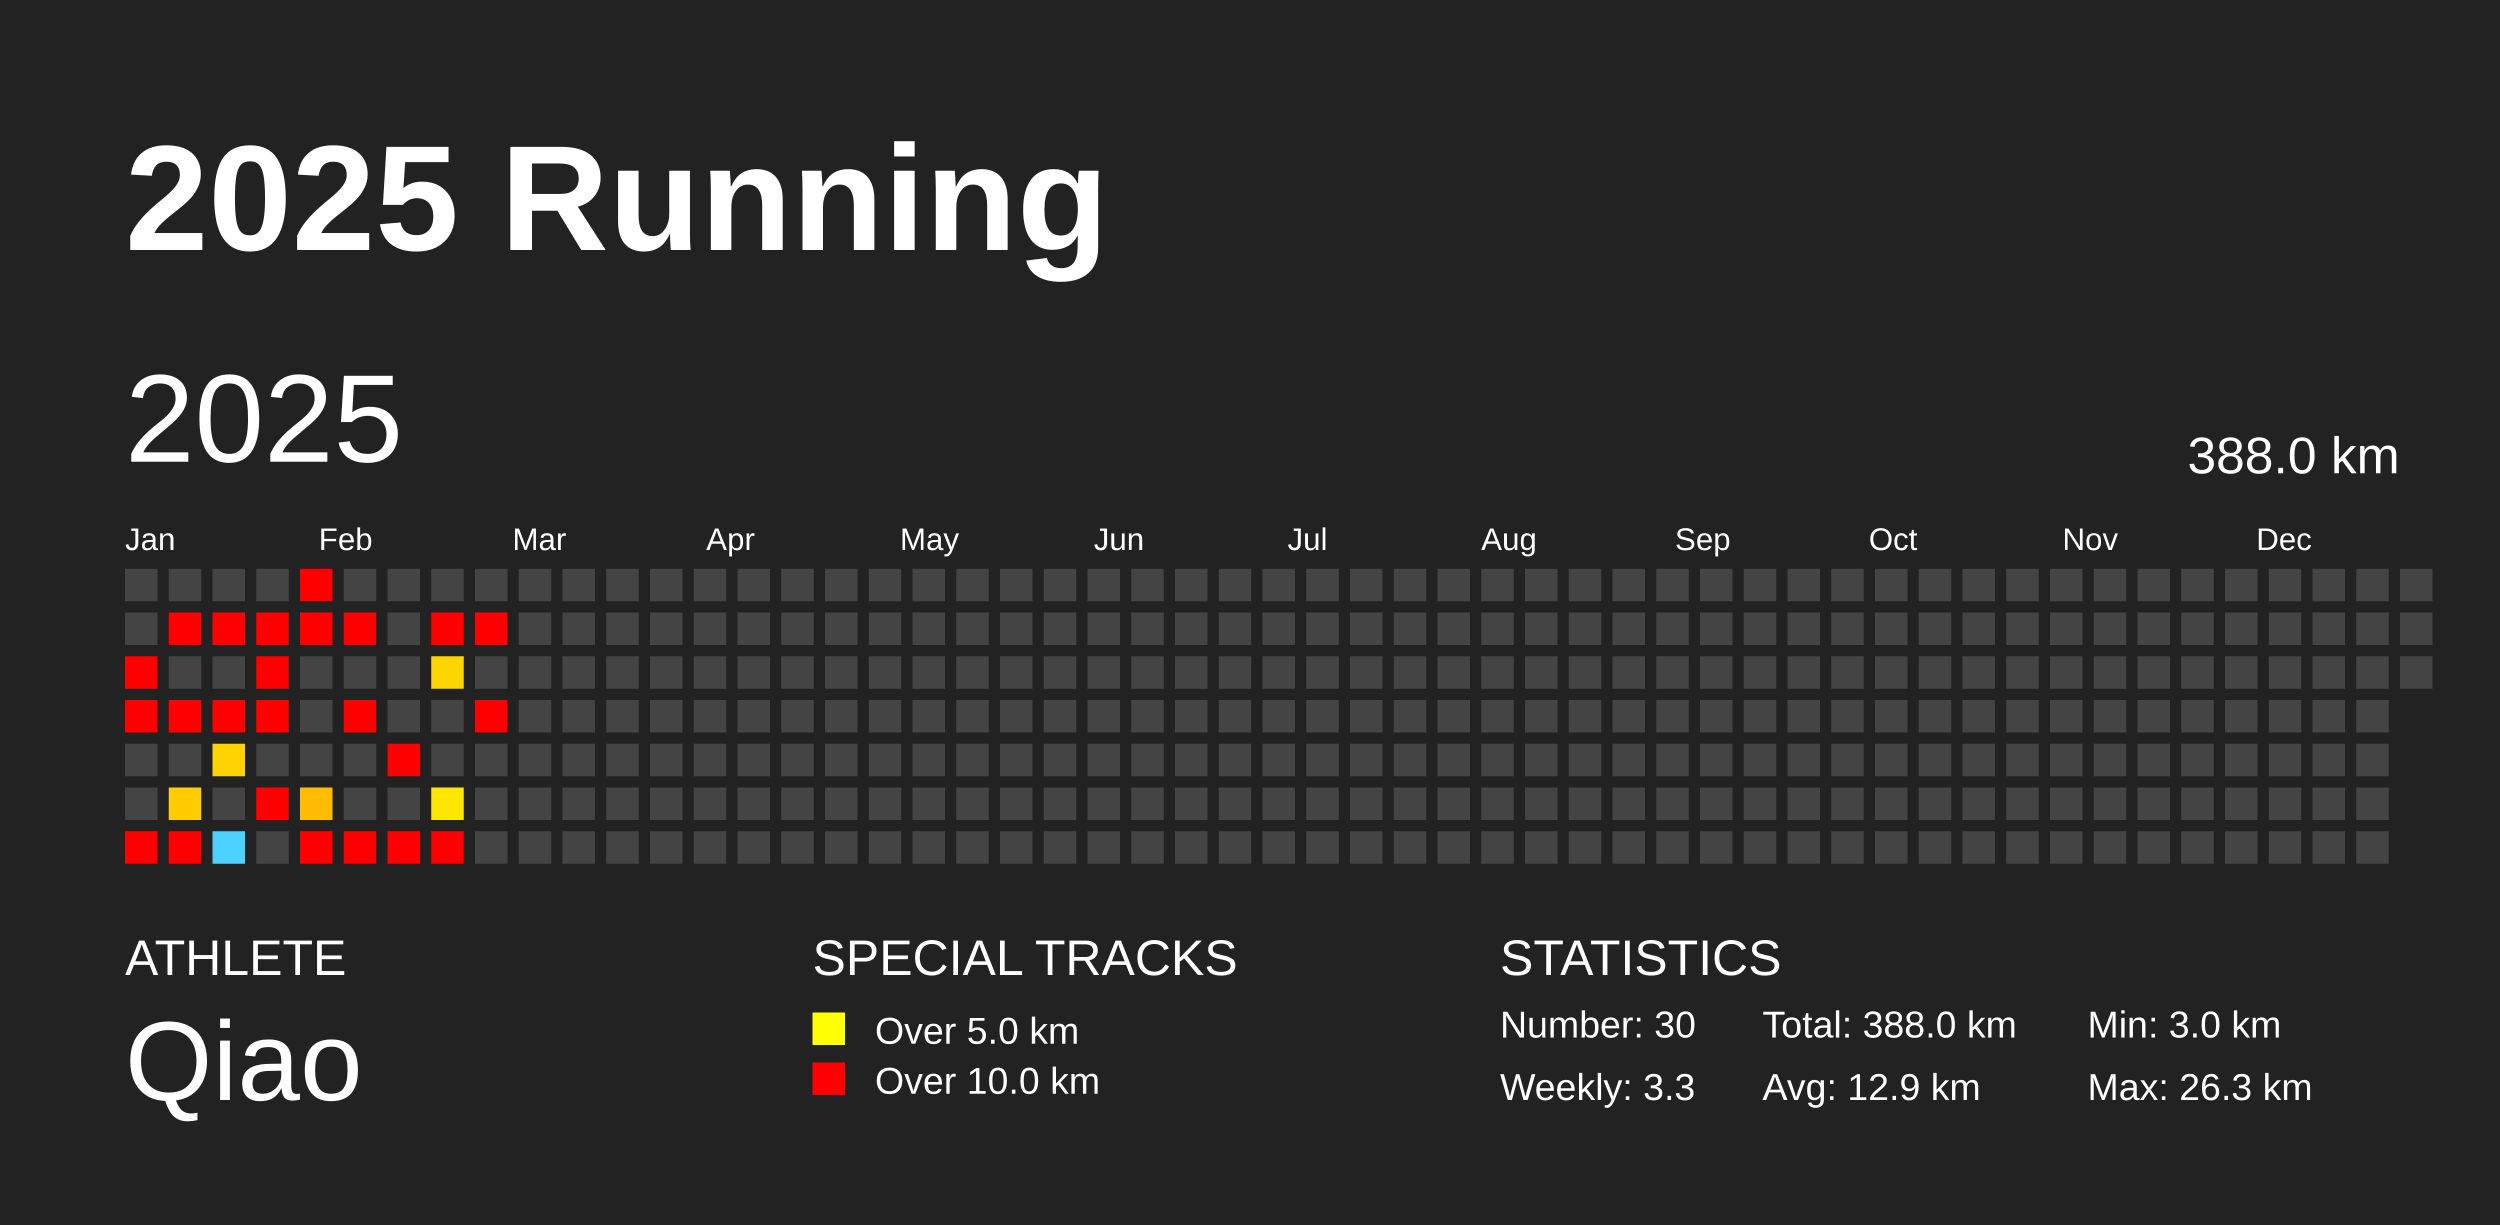
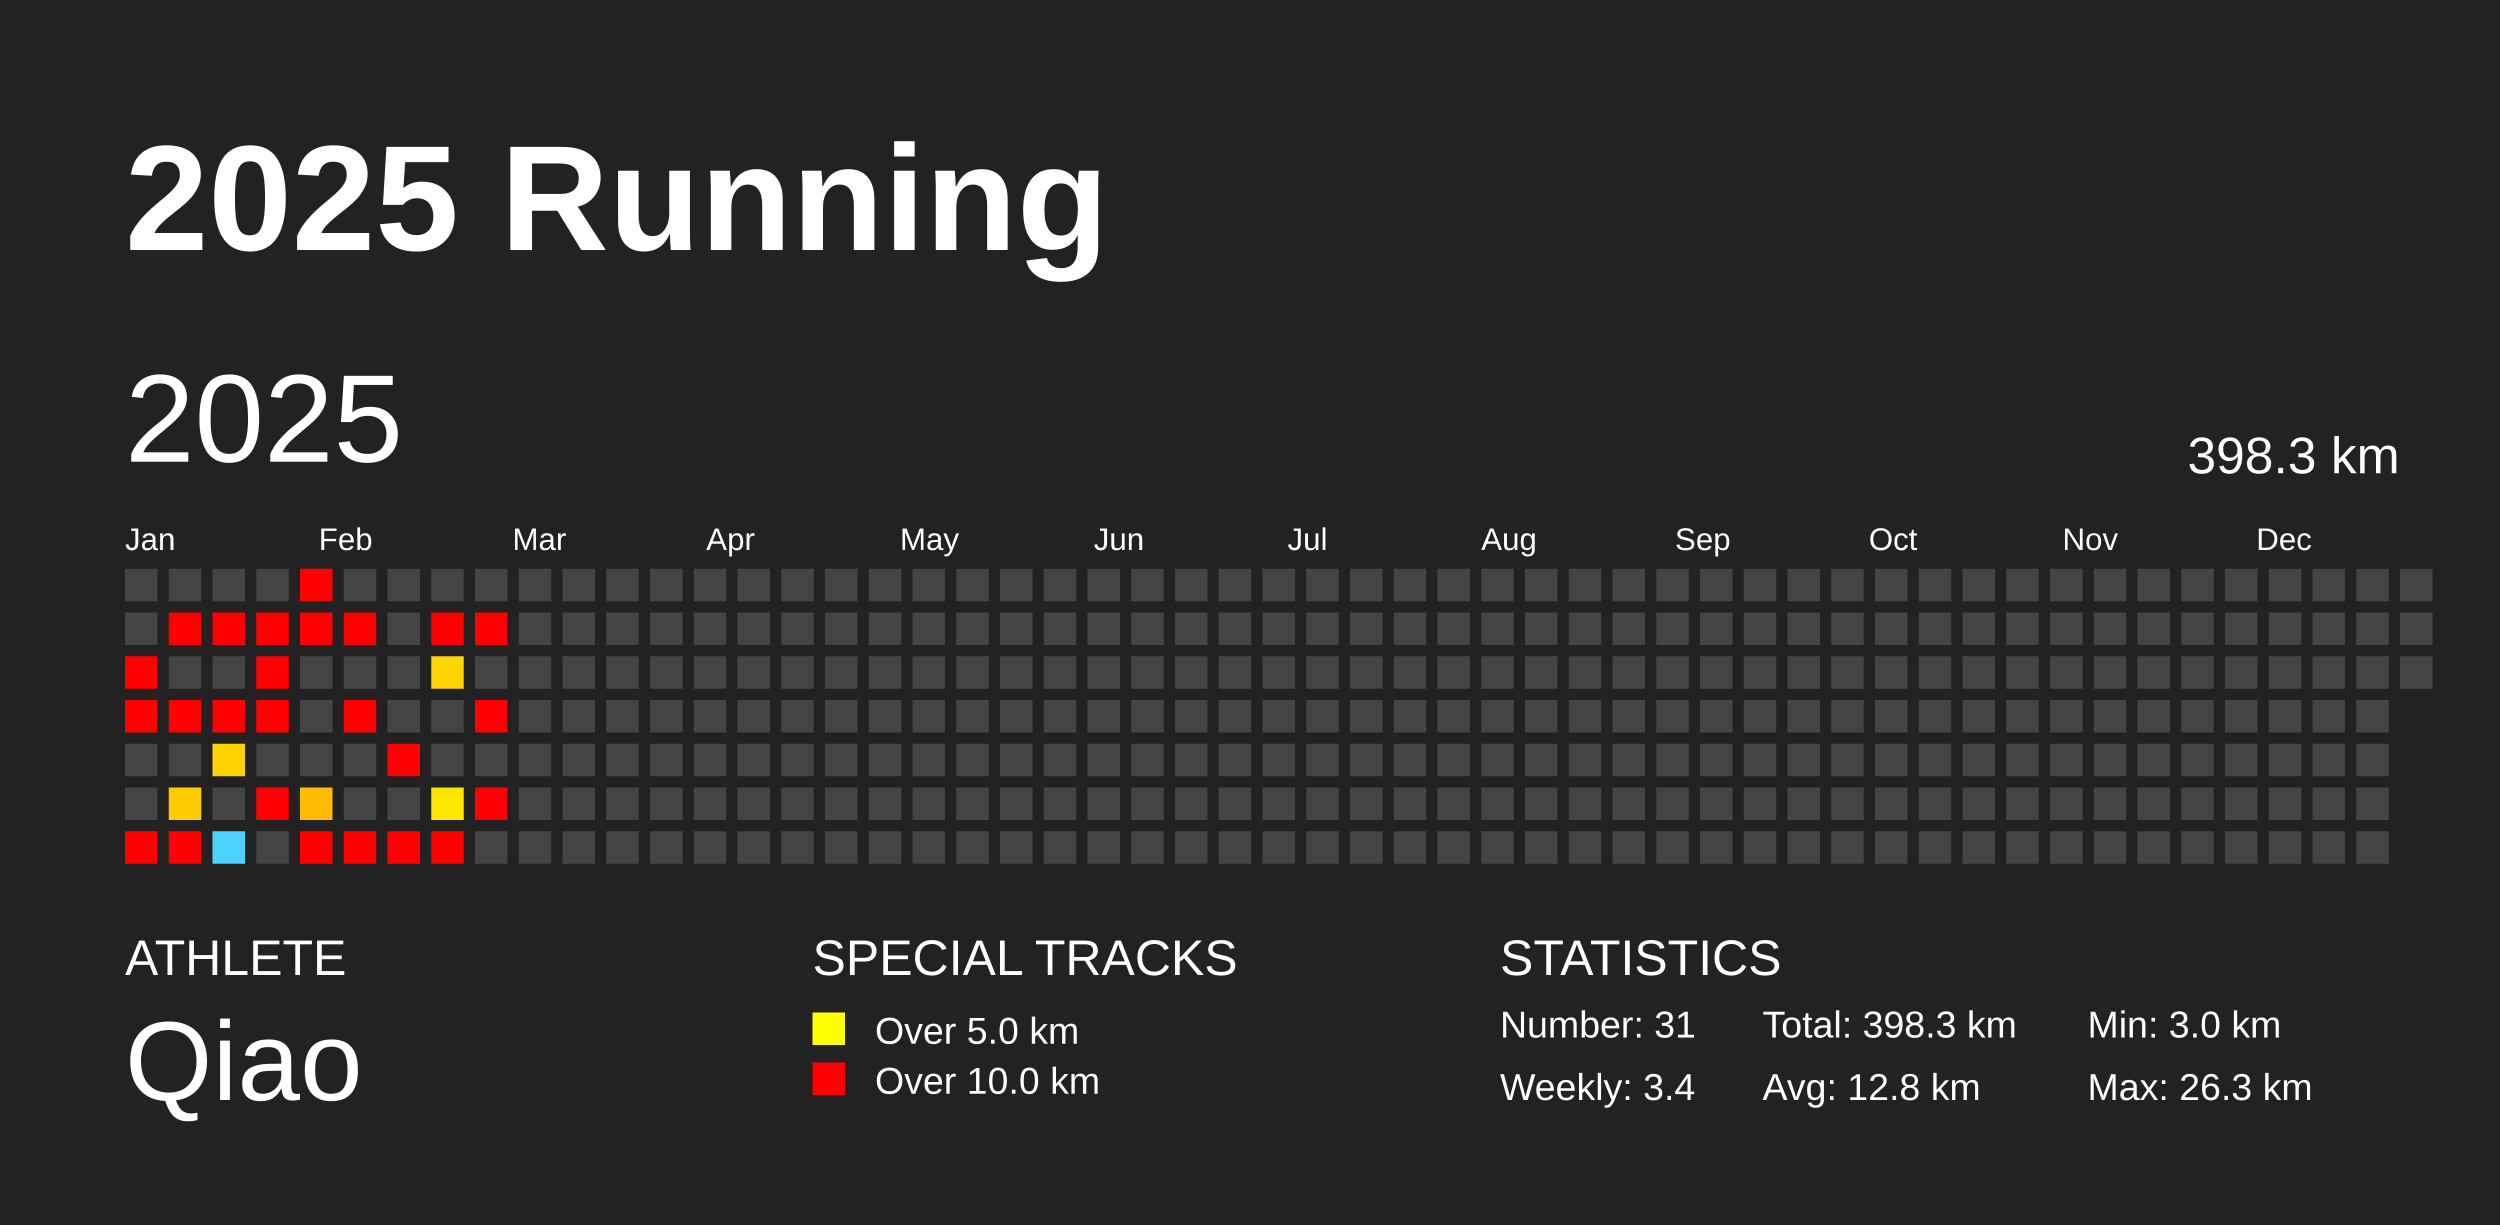
<svg xmlns="http://www.w3.org/2000/svg" baseProfile="full" height="98mm" version="1.1" viewBox="0,0,200,98" width="200mm">
  <defs />
  <rect fill="#222222" height="98" width="200" x="0" y="0" />
  <text fill="#FFFFFF" style="font-size:12px; font-family:Arial; font-weight:bold;" x="10" y="20">2025 Running</text>
  <text fill="#FFFFFF" style="font-size:4px; font-family:Arial" x="10" y="78">ATHLETE</text>
  <text fill="#FFFFFF" style="font-size:9px; font-family:Arial" x="10" y="88">Qiao</text>
  <text fill="#FFFFFF" style="font-size:4px; font-family:Arial" x="65" y="78">SPECIAL TRACKS</text>
  <rect fill="yellow" height="2.6" width="2.6" x="65" y="81" />
  <text fill="#FFFFFF" style="font-size:3px; font-family:Arial" x="70" y="83.5">Over 5.0 km</text>
  <rect fill="red" height="2.6" width="2.6" x="65" y="85" />
  <text fill="#FFFFFF" style="font-size:3px; font-family:Arial" x="70" y="87.5">Over 10.0 km</text>
  <text fill="#FFFFFF" style="font-size:4px; font-family:Arial" x="120" y="78">STATISTICS</text>
-   <text fill="#FFFFFF" style="font-size:3px; font-family:Arial" x="120" y="83">Number: 30</text>
-   <text fill="#FFFFFF" style="font-size:3px; font-family:Arial" x="120" y="88">Weekly: 3.3</text>
-   <text fill="#FFFFFF" style="font-size:3px; font-family:Arial" x="141" y="83">Total: 388.0 km</text>
-   <text fill="#FFFFFF" style="font-size:3px; font-family:Arial" x="141" y="88">Avg: 12.9 km</text>
+   <text fill="#FFFFFF" style="font-size:3px; font-family:Arial" x="120" y="83">Number: 31</text>
+   <text fill="#FFFFFF" style="font-size:3px; font-family:Arial" x="120" y="88">Weekly: 3.4</text>
+   <text fill="#FFFFFF" style="font-size:3px; font-family:Arial" x="141" y="83">Total: 398.3 km</text>
+   <text fill="#FFFFFF" style="font-size:3px; font-family:Arial" x="141" y="88">Avg: 12.8 km</text>
  <text fill="#FFFFFF" style="font-size:3px; font-family:Arial" x="167" y="83">Min: 3.0 km</text>
  <text fill="#FFFFFF" style="font-size:3px; font-family:Arial" x="167" y="88">Max: 26.3 km</text>
  <text dominant-baseline="hanging" fill="#FFFFFF" style="font-size:10.0px; font-family:Arial;" x="10" y="30">2025</text>
-   <text dominant-baseline="hanging" fill="#FFFFFF" style="font-size:4.125px; font-family:Arial;" x="175" y="35">388.0 km</text>
+   <text dominant-baseline="hanging" fill="#FFFFFF" style="font-size:4.125px; font-family:Arial;" x="175" y="35">398.3 km</text>
  <text fill="#FFFFFF" style="font-size:2.5px; font-family:Arial" x="10.0" y="44">Jan</text>
  <text fill="#FFFFFF" style="font-size:2.5px; font-family:Arial" x="25.5" y="44">Feb</text>
  <text fill="#FFFFFF" style="font-size:2.5px; font-family:Arial" x="41.0" y="44">Mar</text>
  <text fill="#FFFFFF" style="font-size:2.5px; font-family:Arial" x="56.5" y="44">Apr</text>
  <text fill="#FFFFFF" style="font-size:2.5px; font-family:Arial" x="72.0" y="44">May</text>
  <text fill="#FFFFFF" style="font-size:2.5px; font-family:Arial" x="87.5" y="44">Jun</text>
  <text fill="#FFFFFF" style="font-size:2.5px; font-family:Arial" x="103.0" y="44">Jul</text>
  <text fill="#FFFFFF" style="font-size:2.5px; font-family:Arial" x="118.5" y="44">Aug</text>
  <text fill="#FFFFFF" style="font-size:2.5px; font-family:Arial" x="134.0" y="44">Sep</text>
  <text fill="#FFFFFF" style="font-size:2.5px; font-family:Arial" x="149.5" y="44">Oct</text>
  <text fill="#FFFFFF" style="font-size:2.5px; font-family:Arial" x="165.0" y="44">Nov</text>
  <text fill="#FFFFFF" style="font-size:2.5px; font-family:Arial" x="180.5" y="44">Dec</text>
  <rect fill="#444444" height="2.6" width="2.6" x="10.0" y="45.5" />
  <rect fill="#444444" height="2.6" width="2.6" x="10.0" y="49.0" />
  <rect fill="red" height="2.6" width="2.6" x="10.0" y="52.5" />
  <rect fill="red" height="2.6" width="2.6" x="10.0" y="56.0" />
  <rect fill="#444444" height="2.6" width="2.6" x="10.0" y="59.5" />
  <rect fill="#444444" height="2.6" width="2.6" x="10.0" y="63.0" />
  <rect fill="red" height="2.6" width="2.6" x="10.0" y="66.5" />
  <rect fill="#444444" height="2.6" width="2.6" x="13.5" y="45.5" />
  <rect fill="red" height="2.6" width="2.6" x="13.5" y="49.0" />
  <rect fill="#444444" height="2.6" width="2.6" x="13.5" y="52.5" />
  <rect fill="red" height="2.6" width="2.6" x="13.5" y="56.0" />
  <rect fill="#444444" height="2.6" width="2.6" x="13.5" y="59.5" />
  <rect fill="#ffcc00" height="2.6" width="2.6" x="13.5" y="63.0" />
  <rect fill="red" height="2.6" width="2.6" x="13.5" y="66.5" />
  <rect fill="#444444" height="2.6" width="2.6" x="17.0" y="45.5" />
  <rect fill="red" height="2.6" width="2.6" x="17.0" y="49.0" />
  <rect fill="#444444" height="2.6" width="2.6" x="17.0" y="52.5" />
  <rect fill="red" height="2.6" width="2.6" x="17.0" y="56.0" />
  <rect fill="#ffd300" height="2.6" width="2.6" x="17.0" y="59.5" />
  <rect fill="#444444" height="2.6" width="2.6" x="17.0" y="63.0" />
  <rect fill="#4dd2ff" height="2.6" width="2.6" x="17.0" y="66.5" />
  <rect fill="#444444" height="2.6" width="2.6" x="20.5" y="45.5" />
  <rect fill="red" height="2.6" width="2.6" x="20.5" y="49.0" />
  <rect fill="red" height="2.6" width="2.6" x="20.5" y="52.5" />
  <rect fill="red" height="2.6" width="2.6" x="20.5" y="56.0" />
  <rect fill="#444444" height="2.6" width="2.6" x="20.5" y="59.5" />
  <rect fill="red" height="2.6" width="2.6" x="20.5" y="63.0" />
  <rect fill="#444444" height="2.6" width="2.6" x="20.5" y="66.5" />
  <rect fill="red" height="2.6" width="2.6" x="24.0" y="45.5" />
  <rect fill="red" height="2.6" width="2.6" x="24.0" y="49.0" />
  <rect fill="#444444" height="2.6" width="2.6" x="24.0" y="52.5" />
  <rect fill="#444444" height="2.6" width="2.6" x="24.0" y="56.0" />
  <rect fill="#444444" height="2.6" width="2.6" x="24.0" y="59.5" />
  <rect fill="#ffbc00" height="2.6" width="2.6" x="24.0" y="63.0" />
  <rect fill="red" height="2.6" width="2.6" x="24.0" y="66.5" />
  <rect fill="#444444" height="2.6" width="2.6" x="27.5" y="45.5" />
  <rect fill="red" height="2.6" width="2.6" x="27.5" y="49.0" />
  <rect fill="#444444" height="2.6" width="2.6" x="27.5" y="52.5" />
  <rect fill="red" height="2.6" width="2.6" x="27.5" y="56.0" />
  <rect fill="#444444" height="2.6" width="2.6" x="27.5" y="59.5" />
  <rect fill="#444444" height="2.6" width="2.6" x="27.5" y="63.0" />
  <rect fill="red" height="2.6" width="2.6" x="27.5" y="66.5" />
  <rect fill="#444444" height="2.6" width="2.6" x="31.0" y="45.5" />
  <rect fill="#444444" height="2.6" width="2.6" x="31.0" y="49.0" />
  <rect fill="#444444" height="2.6" width="2.6" x="31.0" y="52.5" />
  <rect fill="#444444" height="2.6" width="2.6" x="31.0" y="56.0" />
  <rect fill="red" height="2.6" width="2.6" x="31.0" y="59.5" />
  <rect fill="#444444" height="2.6" width="2.6" x="31.0" y="63.0" />
  <rect fill="red" height="2.6" width="2.6" x="31.0" y="66.5" />
  <rect fill="#444444" height="2.6" width="2.6" x="34.5" y="45.5" />
  <rect fill="red" height="2.6" width="2.6" x="34.5" y="49.0" />
  <rect fill="#ffd500" height="2.6" width="2.6" x="34.5" y="52.5" />
  <rect fill="#444444" height="2.6" width="2.6" x="34.5" y="56.0" />
  <rect fill="#444444" height="2.6" width="2.6" x="34.5" y="59.5" />
  <rect fill="#ffe600" height="2.6" width="2.6" x="34.5" y="63.0" />
  <rect fill="red" height="2.6" width="2.6" x="34.5" y="66.5" />
  <rect fill="#444444" height="2.6" width="2.6" x="38.0" y="45.5" />
  <rect fill="red" height="2.6" width="2.6" x="38.0" y="49.0" />
  <rect fill="#444444" height="2.6" width="2.6" x="38.0" y="52.5" />
  <rect fill="red" height="2.6" width="2.6" x="38.0" y="56.0" />
  <rect fill="#444444" height="2.6" width="2.6" x="38.0" y="59.5" />
-   <rect fill="#444444" height="2.6" width="2.6" x="38.0" y="63.0" />
+   <rect fill="red" height="2.6" width="2.6" x="38.0" y="63.0" />
  <rect fill="#444444" height="2.6" width="2.6" x="38.0" y="66.5" />
  <rect fill="#444444" height="2.6" width="2.6" x="41.5" y="45.5" />
  <rect fill="#444444" height="2.6" width="2.6" x="41.5" y="49.0" />
  <rect fill="#444444" height="2.6" width="2.6" x="41.5" y="52.5" />
  <rect fill="#444444" height="2.6" width="2.6" x="41.5" y="56.0" />
  <rect fill="#444444" height="2.6" width="2.6" x="41.5" y="59.5" />
  <rect fill="#444444" height="2.6" width="2.6" x="41.5" y="63.0" />
  <rect fill="#444444" height="2.6" width="2.6" x="41.5" y="66.5" />
  <rect fill="#444444" height="2.6" width="2.6" x="45.0" y="45.5" />
  <rect fill="#444444" height="2.6" width="2.6" x="45.0" y="49.0" />
  <rect fill="#444444" height="2.6" width="2.6" x="45.0" y="52.5" />
  <rect fill="#444444" height="2.6" width="2.6" x="45.0" y="56.0" />
  <rect fill="#444444" height="2.6" width="2.6" x="45.0" y="59.5" />
  <rect fill="#444444" height="2.6" width="2.6" x="45.0" y="63.0" />
  <rect fill="#444444" height="2.6" width="2.6" x="45.0" y="66.5" />
  <rect fill="#444444" height="2.6" width="2.6" x="48.5" y="45.5" />
  <rect fill="#444444" height="2.6" width="2.6" x="48.5" y="49.0" />
  <rect fill="#444444" height="2.6" width="2.6" x="48.5" y="52.5" />
  <rect fill="#444444" height="2.6" width="2.6" x="48.5" y="56.0" />
  <rect fill="#444444" height="2.6" width="2.6" x="48.5" y="59.5" />
  <rect fill="#444444" height="2.6" width="2.6" x="48.5" y="63.0" />
  <rect fill="#444444" height="2.6" width="2.6" x="48.5" y="66.5" />
  <rect fill="#444444" height="2.6" width="2.6" x="52.0" y="45.5" />
  <rect fill="#444444" height="2.6" width="2.6" x="52.0" y="49.0" />
  <rect fill="#444444" height="2.6" width="2.6" x="52.0" y="52.5" />
  <rect fill="#444444" height="2.6" width="2.6" x="52.0" y="56.0" />
  <rect fill="#444444" height="2.6" width="2.6" x="52.0" y="59.5" />
  <rect fill="#444444" height="2.6" width="2.6" x="52.0" y="63.0" />
  <rect fill="#444444" height="2.6" width="2.6" x="52.0" y="66.5" />
  <rect fill="#444444" height="2.6" width="2.6" x="55.5" y="45.5" />
  <rect fill="#444444" height="2.6" width="2.6" x="55.5" y="49.0" />
  <rect fill="#444444" height="2.6" width="2.6" x="55.5" y="52.5" />
  <rect fill="#444444" height="2.6" width="2.6" x="55.5" y="56.0" />
  <rect fill="#444444" height="2.6" width="2.6" x="55.5" y="59.5" />
  <rect fill="#444444" height="2.6" width="2.6" x="55.5" y="63.0" />
  <rect fill="#444444" height="2.6" width="2.6" x="55.5" y="66.5" />
  <rect fill="#444444" height="2.6" width="2.6" x="59.0" y="45.5" />
  <rect fill="#444444" height="2.6" width="2.6" x="59.0" y="49.0" />
  <rect fill="#444444" height="2.6" width="2.6" x="59.0" y="52.5" />
  <rect fill="#444444" height="2.6" width="2.6" x="59.0" y="56.0" />
  <rect fill="#444444" height="2.6" width="2.6" x="59.0" y="59.5" />
  <rect fill="#444444" height="2.6" width="2.6" x="59.0" y="63.0" />
  <rect fill="#444444" height="2.6" width="2.6" x="59.0" y="66.5" />
  <rect fill="#444444" height="2.6" width="2.6" x="62.5" y="45.5" />
  <rect fill="#444444" height="2.6" width="2.6" x="62.5" y="49.0" />
  <rect fill="#444444" height="2.6" width="2.6" x="62.5" y="52.5" />
  <rect fill="#444444" height="2.6" width="2.6" x="62.5" y="56.0" />
  <rect fill="#444444" height="2.6" width="2.6" x="62.5" y="59.5" />
  <rect fill="#444444" height="2.6" width="2.6" x="62.5" y="63.0" />
  <rect fill="#444444" height="2.6" width="2.6" x="62.5" y="66.5" />
  <rect fill="#444444" height="2.6" width="2.6" x="66.0" y="45.5" />
  <rect fill="#444444" height="2.6" width="2.6" x="66.0" y="49.0" />
  <rect fill="#444444" height="2.6" width="2.6" x="66.0" y="52.5" />
  <rect fill="#444444" height="2.6" width="2.6" x="66.0" y="56.0" />
  <rect fill="#444444" height="2.6" width="2.6" x="66.0" y="59.5" />
  <rect fill="#444444" height="2.6" width="2.6" x="66.0" y="63.0" />
  <rect fill="#444444" height="2.6" width="2.6" x="66.0" y="66.5" />
  <rect fill="#444444" height="2.6" width="2.6" x="69.5" y="45.5" />
  <rect fill="#444444" height="2.6" width="2.6" x="69.5" y="49.0" />
  <rect fill="#444444" height="2.6" width="2.6" x="69.5" y="52.5" />
  <rect fill="#444444" height="2.6" width="2.6" x="69.5" y="56.0" />
  <rect fill="#444444" height="2.6" width="2.6" x="69.5" y="59.5" />
  <rect fill="#444444" height="2.6" width="2.6" x="69.5" y="63.0" />
  <rect fill="#444444" height="2.6" width="2.6" x="69.5" y="66.5" />
  <rect fill="#444444" height="2.6" width="2.6" x="73.0" y="45.5" />
  <rect fill="#444444" height="2.6" width="2.6" x="73.0" y="49.0" />
  <rect fill="#444444" height="2.6" width="2.6" x="73.0" y="52.5" />
  <rect fill="#444444" height="2.6" width="2.6" x="73.0" y="56.0" />
  <rect fill="#444444" height="2.6" width="2.6" x="73.0" y="59.5" />
  <rect fill="#444444" height="2.6" width="2.6" x="73.0" y="63.0" />
  <rect fill="#444444" height="2.6" width="2.6" x="73.0" y="66.5" />
  <rect fill="#444444" height="2.6" width="2.6" x="76.5" y="45.5" />
  <rect fill="#444444" height="2.6" width="2.6" x="76.5" y="49.0" />
  <rect fill="#444444" height="2.6" width="2.6" x="76.5" y="52.5" />
  <rect fill="#444444" height="2.6" width="2.6" x="76.5" y="56.0" />
  <rect fill="#444444" height="2.6" width="2.6" x="76.5" y="59.5" />
  <rect fill="#444444" height="2.6" width="2.6" x="76.5" y="63.0" />
  <rect fill="#444444" height="2.6" width="2.6" x="76.5" y="66.5" />
  <rect fill="#444444" height="2.6" width="2.6" x="80.0" y="45.5" />
  <rect fill="#444444" height="2.6" width="2.6" x="80.0" y="49.0" />
  <rect fill="#444444" height="2.6" width="2.6" x="80.0" y="52.5" />
  <rect fill="#444444" height="2.6" width="2.6" x="80.0" y="56.0" />
  <rect fill="#444444" height="2.6" width="2.6" x="80.0" y="59.5" />
  <rect fill="#444444" height="2.6" width="2.6" x="80.0" y="63.0" />
  <rect fill="#444444" height="2.6" width="2.6" x="80.0" y="66.5" />
  <rect fill="#444444" height="2.6" width="2.6" x="83.5" y="45.5" />
  <rect fill="#444444" height="2.6" width="2.6" x="83.5" y="49.0" />
  <rect fill="#444444" height="2.6" width="2.6" x="83.5" y="52.5" />
  <rect fill="#444444" height="2.6" width="2.6" x="83.5" y="56.0" />
  <rect fill="#444444" height="2.6" width="2.6" x="83.5" y="59.5" />
  <rect fill="#444444" height="2.6" width="2.6" x="83.5" y="63.0" />
  <rect fill="#444444" height="2.6" width="2.6" x="83.5" y="66.5" />
  <rect fill="#444444" height="2.6" width="2.6" x="87.0" y="45.5" />
  <rect fill="#444444" height="2.6" width="2.6" x="87.0" y="49.0" />
  <rect fill="#444444" height="2.6" width="2.6" x="87.0" y="52.5" />
  <rect fill="#444444" height="2.6" width="2.6" x="87.0" y="56.0" />
  <rect fill="#444444" height="2.6" width="2.6" x="87.0" y="59.5" />
  <rect fill="#444444" height="2.6" width="2.6" x="87.0" y="63.0" />
  <rect fill="#444444" height="2.6" width="2.6" x="87.0" y="66.5" />
  <rect fill="#444444" height="2.6" width="2.6" x="90.5" y="45.5" />
  <rect fill="#444444" height="2.6" width="2.6" x="90.5" y="49.0" />
  <rect fill="#444444" height="2.6" width="2.6" x="90.5" y="52.5" />
  <rect fill="#444444" height="2.6" width="2.6" x="90.5" y="56.0" />
  <rect fill="#444444" height="2.6" width="2.6" x="90.5" y="59.5" />
  <rect fill="#444444" height="2.6" width="2.6" x="90.5" y="63.0" />
  <rect fill="#444444" height="2.6" width="2.6" x="90.5" y="66.5" />
  <rect fill="#444444" height="2.6" width="2.6" x="94.0" y="45.5" />
  <rect fill="#444444" height="2.6" width="2.6" x="94.0" y="49.0" />
  <rect fill="#444444" height="2.6" width="2.6" x="94.0" y="52.5" />
  <rect fill="#444444" height="2.6" width="2.6" x="94.0" y="56.0" />
  <rect fill="#444444" height="2.6" width="2.6" x="94.0" y="59.5" />
  <rect fill="#444444" height="2.6" width="2.6" x="94.0" y="63.0" />
  <rect fill="#444444" height="2.6" width="2.6" x="94.0" y="66.5" />
  <rect fill="#444444" height="2.6" width="2.6" x="97.5" y="45.5" />
  <rect fill="#444444" height="2.6" width="2.6" x="97.5" y="49.0" />
  <rect fill="#444444" height="2.6" width="2.6" x="97.5" y="52.5" />
  <rect fill="#444444" height="2.6" width="2.6" x="97.5" y="56.0" />
  <rect fill="#444444" height="2.6" width="2.6" x="97.5" y="59.5" />
  <rect fill="#444444" height="2.6" width="2.6" x="97.5" y="63.0" />
  <rect fill="#444444" height="2.6" width="2.6" x="97.5" y="66.5" />
  <rect fill="#444444" height="2.6" width="2.6" x="101.0" y="45.5" />
  <rect fill="#444444" height="2.6" width="2.6" x="101.0" y="49.0" />
  <rect fill="#444444" height="2.6" width="2.6" x="101.0" y="52.5" />
  <rect fill="#444444" height="2.6" width="2.6" x="101.0" y="56.0" />
  <rect fill="#444444" height="2.6" width="2.6" x="101.0" y="59.5" />
  <rect fill="#444444" height="2.6" width="2.6" x="101.0" y="63.0" />
  <rect fill="#444444" height="2.6" width="2.6" x="101.0" y="66.5" />
  <rect fill="#444444" height="2.6" width="2.6" x="104.5" y="45.5" />
  <rect fill="#444444" height="2.6" width="2.6" x="104.5" y="49.0" />
  <rect fill="#444444" height="2.6" width="2.6" x="104.5" y="52.5" />
  <rect fill="#444444" height="2.6" width="2.6" x="104.5" y="56.0" />
  <rect fill="#444444" height="2.6" width="2.6" x="104.5" y="59.5" />
  <rect fill="#444444" height="2.6" width="2.6" x="104.5" y="63.0" />
  <rect fill="#444444" height="2.6" width="2.6" x="104.5" y="66.5" />
  <rect fill="#444444" height="2.6" width="2.6" x="108.0" y="45.5" />
  <rect fill="#444444" height="2.6" width="2.6" x="108.0" y="49.0" />
  <rect fill="#444444" height="2.6" width="2.6" x="108.0" y="52.5" />
  <rect fill="#444444" height="2.6" width="2.6" x="108.0" y="56.0" />
  <rect fill="#444444" height="2.6" width="2.6" x="108.0" y="59.5" />
  <rect fill="#444444" height="2.6" width="2.6" x="108.0" y="63.0" />
  <rect fill="#444444" height="2.6" width="2.6" x="108.0" y="66.5" />
  <rect fill="#444444" height="2.6" width="2.6" x="111.5" y="45.5" />
  <rect fill="#444444" height="2.6" width="2.6" x="111.5" y="49.0" />
  <rect fill="#444444" height="2.6" width="2.6" x="111.5" y="52.5" />
  <rect fill="#444444" height="2.6" width="2.6" x="111.5" y="56.0" />
  <rect fill="#444444" height="2.6" width="2.6" x="111.5" y="59.5" />
  <rect fill="#444444" height="2.6" width="2.6" x="111.5" y="63.0" />
  <rect fill="#444444" height="2.6" width="2.6" x="111.5" y="66.5" />
  <rect fill="#444444" height="2.6" width="2.6" x="115.0" y="45.5" />
  <rect fill="#444444" height="2.6" width="2.6" x="115.0" y="49.0" />
  <rect fill="#444444" height="2.6" width="2.6" x="115.0" y="52.5" />
  <rect fill="#444444" height="2.6" width="2.6" x="115.0" y="56.0" />
  <rect fill="#444444" height="2.6" width="2.6" x="115.0" y="59.5" />
  <rect fill="#444444" height="2.6" width="2.6" x="115.0" y="63.0" />
  <rect fill="#444444" height="2.6" width="2.6" x="115.0" y="66.5" />
  <rect fill="#444444" height="2.6" width="2.6" x="118.5" y="45.5" />
  <rect fill="#444444" height="2.6" width="2.6" x="118.5" y="49.0" />
  <rect fill="#444444" height="2.6" width="2.6" x="118.5" y="52.5" />
  <rect fill="#444444" height="2.6" width="2.6" x="118.5" y="56.0" />
  <rect fill="#444444" height="2.6" width="2.6" x="118.5" y="59.5" />
  <rect fill="#444444" height="2.6" width="2.6" x="118.5" y="63.0" />
  <rect fill="#444444" height="2.6" width="2.6" x="118.5" y="66.5" />
  <rect fill="#444444" height="2.6" width="2.6" x="122.0" y="45.5" />
  <rect fill="#444444" height="2.6" width="2.6" x="122.0" y="49.0" />
  <rect fill="#444444" height="2.6" width="2.6" x="122.0" y="52.5" />
  <rect fill="#444444" height="2.6" width="2.6" x="122.0" y="56.0" />
  <rect fill="#444444" height="2.6" width="2.6" x="122.0" y="59.5" />
  <rect fill="#444444" height="2.6" width="2.6" x="122.0" y="63.0" />
  <rect fill="#444444" height="2.6" width="2.6" x="122.0" y="66.5" />
  <rect fill="#444444" height="2.6" width="2.6" x="125.5" y="45.5" />
  <rect fill="#444444" height="2.6" width="2.6" x="125.5" y="49.0" />
  <rect fill="#444444" height="2.6" width="2.6" x="125.5" y="52.5" />
  <rect fill="#444444" height="2.6" width="2.6" x="125.5" y="56.0" />
  <rect fill="#444444" height="2.6" width="2.6" x="125.5" y="59.5" />
  <rect fill="#444444" height="2.6" width="2.6" x="125.5" y="63.0" />
  <rect fill="#444444" height="2.6" width="2.6" x="125.5" y="66.5" />
  <rect fill="#444444" height="2.6" width="2.6" x="129.0" y="45.5" />
  <rect fill="#444444" height="2.6" width="2.6" x="129.0" y="49.0" />
  <rect fill="#444444" height="2.6" width="2.6" x="129.0" y="52.5" />
  <rect fill="#444444" height="2.6" width="2.6" x="129.0" y="56.0" />
  <rect fill="#444444" height="2.6" width="2.6" x="129.0" y="59.5" />
  <rect fill="#444444" height="2.6" width="2.6" x="129.0" y="63.0" />
  <rect fill="#444444" height="2.6" width="2.6" x="129.0" y="66.5" />
  <rect fill="#444444" height="2.6" width="2.6" x="132.5" y="45.5" />
  <rect fill="#444444" height="2.6" width="2.6" x="132.5" y="49.0" />
  <rect fill="#444444" height="2.6" width="2.6" x="132.5" y="52.5" />
  <rect fill="#444444" height="2.6" width="2.6" x="132.5" y="56.0" />
  <rect fill="#444444" height="2.6" width="2.6" x="132.5" y="59.5" />
  <rect fill="#444444" height="2.6" width="2.6" x="132.5" y="63.0" />
  <rect fill="#444444" height="2.6" width="2.6" x="132.5" y="66.5" />
  <rect fill="#444444" height="2.6" width="2.6" x="136.0" y="45.5" />
  <rect fill="#444444" height="2.6" width="2.6" x="136.0" y="49.0" />
  <rect fill="#444444" height="2.6" width="2.6" x="136.0" y="52.5" />
  <rect fill="#444444" height="2.6" width="2.6" x="136.0" y="56.0" />
  <rect fill="#444444" height="2.6" width="2.6" x="136.0" y="59.5" />
  <rect fill="#444444" height="2.6" width="2.6" x="136.0" y="63.0" />
  <rect fill="#444444" height="2.6" width="2.6" x="136.0" y="66.5" />
  <rect fill="#444444" height="2.6" width="2.6" x="139.5" y="45.5" />
  <rect fill="#444444" height="2.6" width="2.6" x="139.5" y="49.0" />
  <rect fill="#444444" height="2.6" width="2.6" x="139.5" y="52.5" />
  <rect fill="#444444" height="2.6" width="2.6" x="139.5" y="56.0" />
  <rect fill="#444444" height="2.6" width="2.6" x="139.5" y="59.5" />
  <rect fill="#444444" height="2.6" width="2.6" x="139.5" y="63.0" />
  <rect fill="#444444" height="2.6" width="2.6" x="139.5" y="66.5" />
  <rect fill="#444444" height="2.6" width="2.6" x="143.0" y="45.5" />
  <rect fill="#444444" height="2.6" width="2.6" x="143.0" y="49.0" />
  <rect fill="#444444" height="2.6" width="2.6" x="143.0" y="52.5" />
  <rect fill="#444444" height="2.6" width="2.6" x="143.0" y="56.0" />
  <rect fill="#444444" height="2.6" width="2.6" x="143.0" y="59.5" />
  <rect fill="#444444" height="2.6" width="2.6" x="143.0" y="63.0" />
  <rect fill="#444444" height="2.6" width="2.6" x="143.0" y="66.5" />
  <rect fill="#444444" height="2.6" width="2.6" x="146.5" y="45.5" />
  <rect fill="#444444" height="2.6" width="2.6" x="146.5" y="49.0" />
  <rect fill="#444444" height="2.6" width="2.6" x="146.5" y="52.5" />
  <rect fill="#444444" height="2.6" width="2.6" x="146.5" y="56.0" />
  <rect fill="#444444" height="2.6" width="2.6" x="146.5" y="59.5" />
  <rect fill="#444444" height="2.6" width="2.6" x="146.5" y="63.0" />
  <rect fill="#444444" height="2.6" width="2.6" x="146.5" y="66.5" />
  <rect fill="#444444" height="2.6" width="2.6" x="150.0" y="45.5" />
  <rect fill="#444444" height="2.6" width="2.6" x="150.0" y="49.0" />
  <rect fill="#444444" height="2.6" width="2.6" x="150.0" y="52.5" />
  <rect fill="#444444" height="2.6" width="2.6" x="150.0" y="56.0" />
  <rect fill="#444444" height="2.6" width="2.6" x="150.0" y="59.5" />
  <rect fill="#444444" height="2.6" width="2.6" x="150.0" y="63.0" />
  <rect fill="#444444" height="2.6" width="2.6" x="150.0" y="66.5" />
  <rect fill="#444444" height="2.6" width="2.6" x="153.5" y="45.5" />
  <rect fill="#444444" height="2.6" width="2.6" x="153.5" y="49.0" />
  <rect fill="#444444" height="2.6" width="2.6" x="153.5" y="52.5" />
  <rect fill="#444444" height="2.6" width="2.6" x="153.5" y="56.0" />
  <rect fill="#444444" height="2.6" width="2.6" x="153.5" y="59.5" />
  <rect fill="#444444" height="2.6" width="2.6" x="153.5" y="63.0" />
  <rect fill="#444444" height="2.6" width="2.6" x="153.5" y="66.5" />
  <rect fill="#444444" height="2.6" width="2.6" x="157.0" y="45.5" />
  <rect fill="#444444" height="2.6" width="2.6" x="157.0" y="49.0" />
  <rect fill="#444444" height="2.6" width="2.6" x="157.0" y="52.5" />
  <rect fill="#444444" height="2.6" width="2.6" x="157.0" y="56.0" />
  <rect fill="#444444" height="2.6" width="2.6" x="157.0" y="59.5" />
  <rect fill="#444444" height="2.6" width="2.6" x="157.0" y="63.0" />
  <rect fill="#444444" height="2.6" width="2.6" x="157.0" y="66.5" />
  <rect fill="#444444" height="2.6" width="2.6" x="160.5" y="45.5" />
  <rect fill="#444444" height="2.6" width="2.6" x="160.5" y="49.0" />
  <rect fill="#444444" height="2.6" width="2.6" x="160.5" y="52.5" />
  <rect fill="#444444" height="2.6" width="2.6" x="160.5" y="56.0" />
  <rect fill="#444444" height="2.6" width="2.6" x="160.5" y="59.5" />
  <rect fill="#444444" height="2.6" width="2.6" x="160.5" y="63.0" />
  <rect fill="#444444" height="2.6" width="2.6" x="160.5" y="66.5" />
  <rect fill="#444444" height="2.6" width="2.6" x="164.0" y="45.5" />
  <rect fill="#444444" height="2.6" width="2.6" x="164.0" y="49.0" />
  <rect fill="#444444" height="2.6" width="2.6" x="164.0" y="52.5" />
  <rect fill="#444444" height="2.6" width="2.6" x="164.0" y="56.0" />
  <rect fill="#444444" height="2.6" width="2.6" x="164.0" y="59.5" />
  <rect fill="#444444" height="2.6" width="2.6" x="164.0" y="63.0" />
  <rect fill="#444444" height="2.6" width="2.6" x="164.0" y="66.5" />
  <rect fill="#444444" height="2.6" width="2.6" x="167.5" y="45.5" />
  <rect fill="#444444" height="2.6" width="2.6" x="167.5" y="49.0" />
  <rect fill="#444444" height="2.6" width="2.6" x="167.5" y="52.5" />
  <rect fill="#444444" height="2.6" width="2.6" x="167.5" y="56.0" />
  <rect fill="#444444" height="2.6" width="2.6" x="167.5" y="59.5" />
  <rect fill="#444444" height="2.6" width="2.6" x="167.5" y="63.0" />
  <rect fill="#444444" height="2.6" width="2.6" x="167.5" y="66.5" />
  <rect fill="#444444" height="2.6" width="2.6" x="171.0" y="45.5" />
  <rect fill="#444444" height="2.6" width="2.6" x="171.0" y="49.0" />
  <rect fill="#444444" height="2.6" width="2.6" x="171.0" y="52.5" />
  <rect fill="#444444" height="2.6" width="2.6" x="171.0" y="56.0" />
  <rect fill="#444444" height="2.6" width="2.6" x="171.0" y="59.5" />
  <rect fill="#444444" height="2.6" width="2.6" x="171.0" y="63.0" />
  <rect fill="#444444" height="2.6" width="2.6" x="171.0" y="66.5" />
  <rect fill="#444444" height="2.6" width="2.6" x="174.5" y="45.5" />
  <rect fill="#444444" height="2.6" width="2.6" x="174.5" y="49.0" />
  <rect fill="#444444" height="2.6" width="2.6" x="174.5" y="52.5" />
  <rect fill="#444444" height="2.6" width="2.6" x="174.5" y="56.0" />
  <rect fill="#444444" height="2.6" width="2.6" x="174.5" y="59.5" />
  <rect fill="#444444" height="2.6" width="2.6" x="174.5" y="63.0" />
  <rect fill="#444444" height="2.6" width="2.6" x="174.5" y="66.5" />
  <rect fill="#444444" height="2.6" width="2.6" x="178.0" y="45.5" />
  <rect fill="#444444" height="2.6" width="2.6" x="178.0" y="49.0" />
  <rect fill="#444444" height="2.6" width="2.6" x="178.0" y="52.5" />
  <rect fill="#444444" height="2.6" width="2.6" x="178.0" y="56.0" />
  <rect fill="#444444" height="2.6" width="2.6" x="178.0" y="59.5" />
  <rect fill="#444444" height="2.6" width="2.6" x="178.0" y="63.0" />
  <rect fill="#444444" height="2.6" width="2.6" x="178.0" y="66.5" />
  <rect fill="#444444" height="2.6" width="2.6" x="181.5" y="45.5" />
  <rect fill="#444444" height="2.6" width="2.6" x="181.5" y="49.0" />
  <rect fill="#444444" height="2.6" width="2.6" x="181.5" y="52.5" />
  <rect fill="#444444" height="2.6" width="2.6" x="181.5" y="56.0" />
  <rect fill="#444444" height="2.6" width="2.6" x="181.5" y="59.5" />
  <rect fill="#444444" height="2.6" width="2.6" x="181.5" y="63.0" />
  <rect fill="#444444" height="2.6" width="2.6" x="181.5" y="66.5" />
  <rect fill="#444444" height="2.6" width="2.6" x="185.0" y="45.5" />
  <rect fill="#444444" height="2.6" width="2.6" x="185.0" y="49.0" />
  <rect fill="#444444" height="2.6" width="2.6" x="185.0" y="52.5" />
  <rect fill="#444444" height="2.6" width="2.6" x="185.0" y="56.0" />
  <rect fill="#444444" height="2.6" width="2.6" x="185.0" y="59.5" />
  <rect fill="#444444" height="2.6" width="2.6" x="185.0" y="63.0" />
  <rect fill="#444444" height="2.6" width="2.6" x="185.0" y="66.5" />
  <rect fill="#444444" height="2.6" width="2.6" x="188.5" y="45.5" />
  <rect fill="#444444" height="2.6" width="2.6" x="188.5" y="49.0" />
  <rect fill="#444444" height="2.6" width="2.6" x="188.5" y="52.5" />
  <rect fill="#444444" height="2.6" width="2.6" x="188.5" y="56.0" />
  <rect fill="#444444" height="2.6" width="2.6" x="188.5" y="59.5" />
  <rect fill="#444444" height="2.6" width="2.6" x="188.5" y="63.0" />
  <rect fill="#444444" height="2.6" width="2.6" x="188.5" y="66.5" />
  <rect fill="#444444" height="2.6" width="2.6" x="192.0" y="45.5" />
  <rect fill="#444444" height="2.6" width="2.6" x="192.0" y="49.0" />
  <rect fill="#444444" height="2.6" width="2.6" x="192.0" y="52.5" />
</svg>
